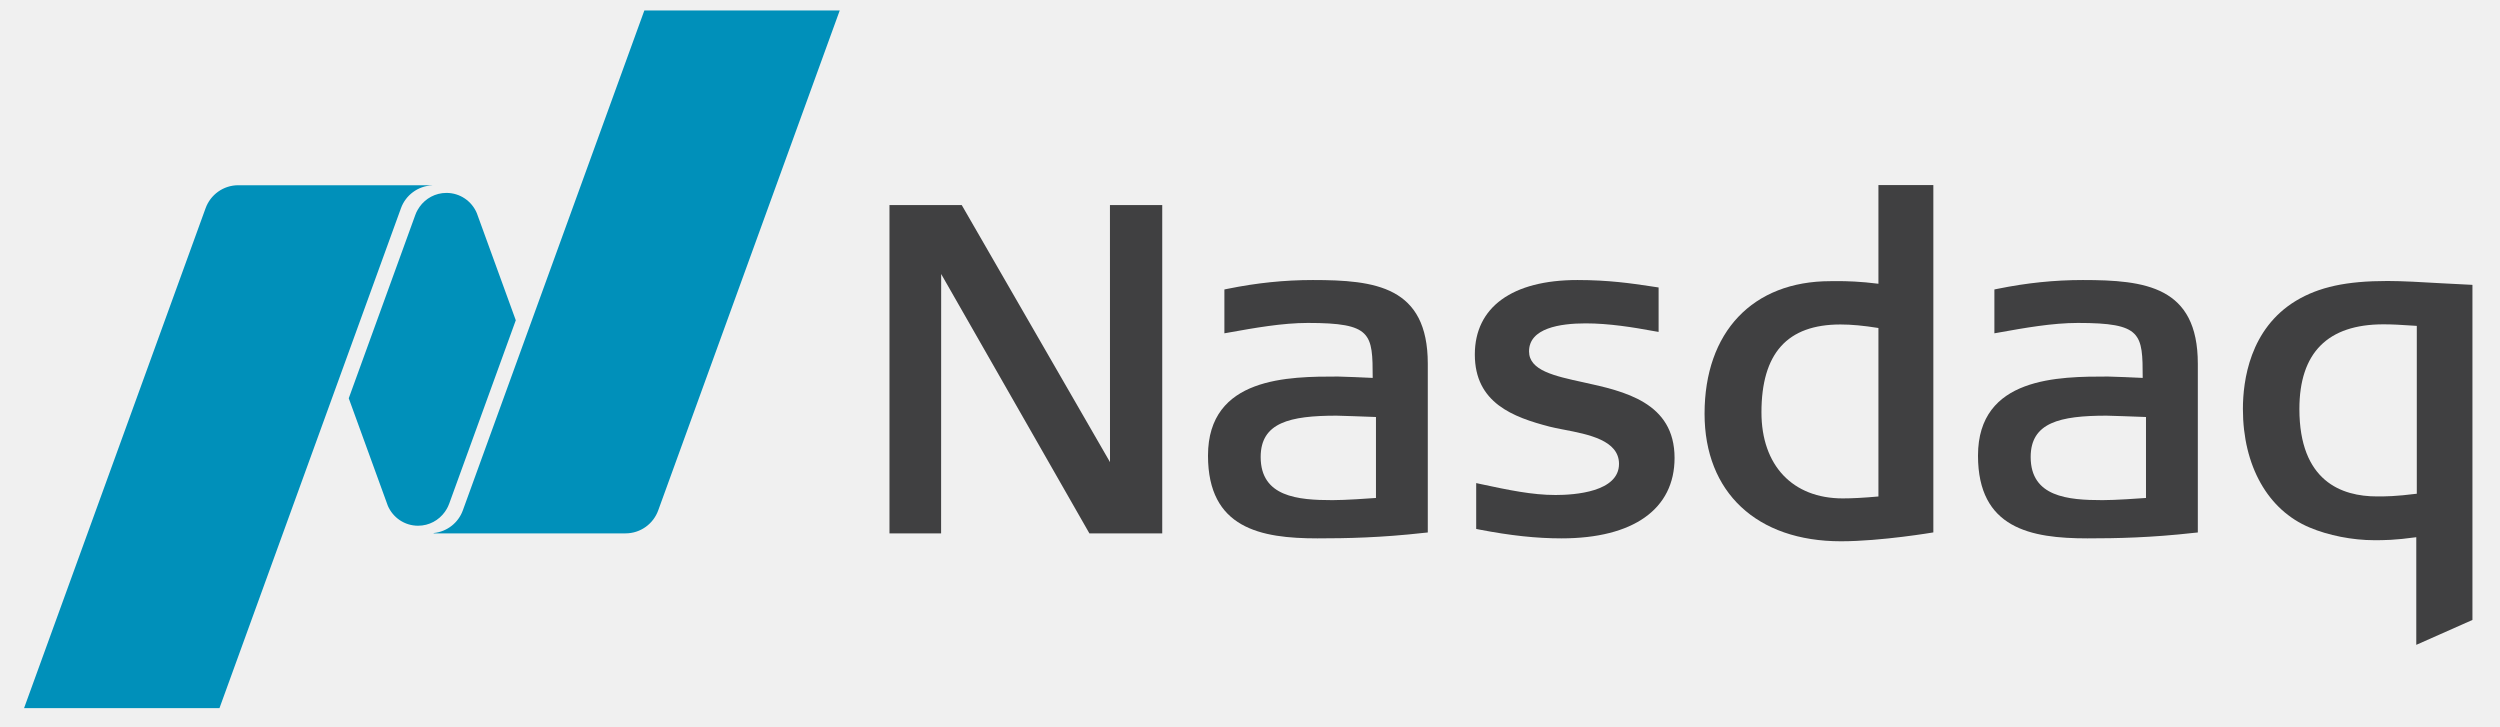
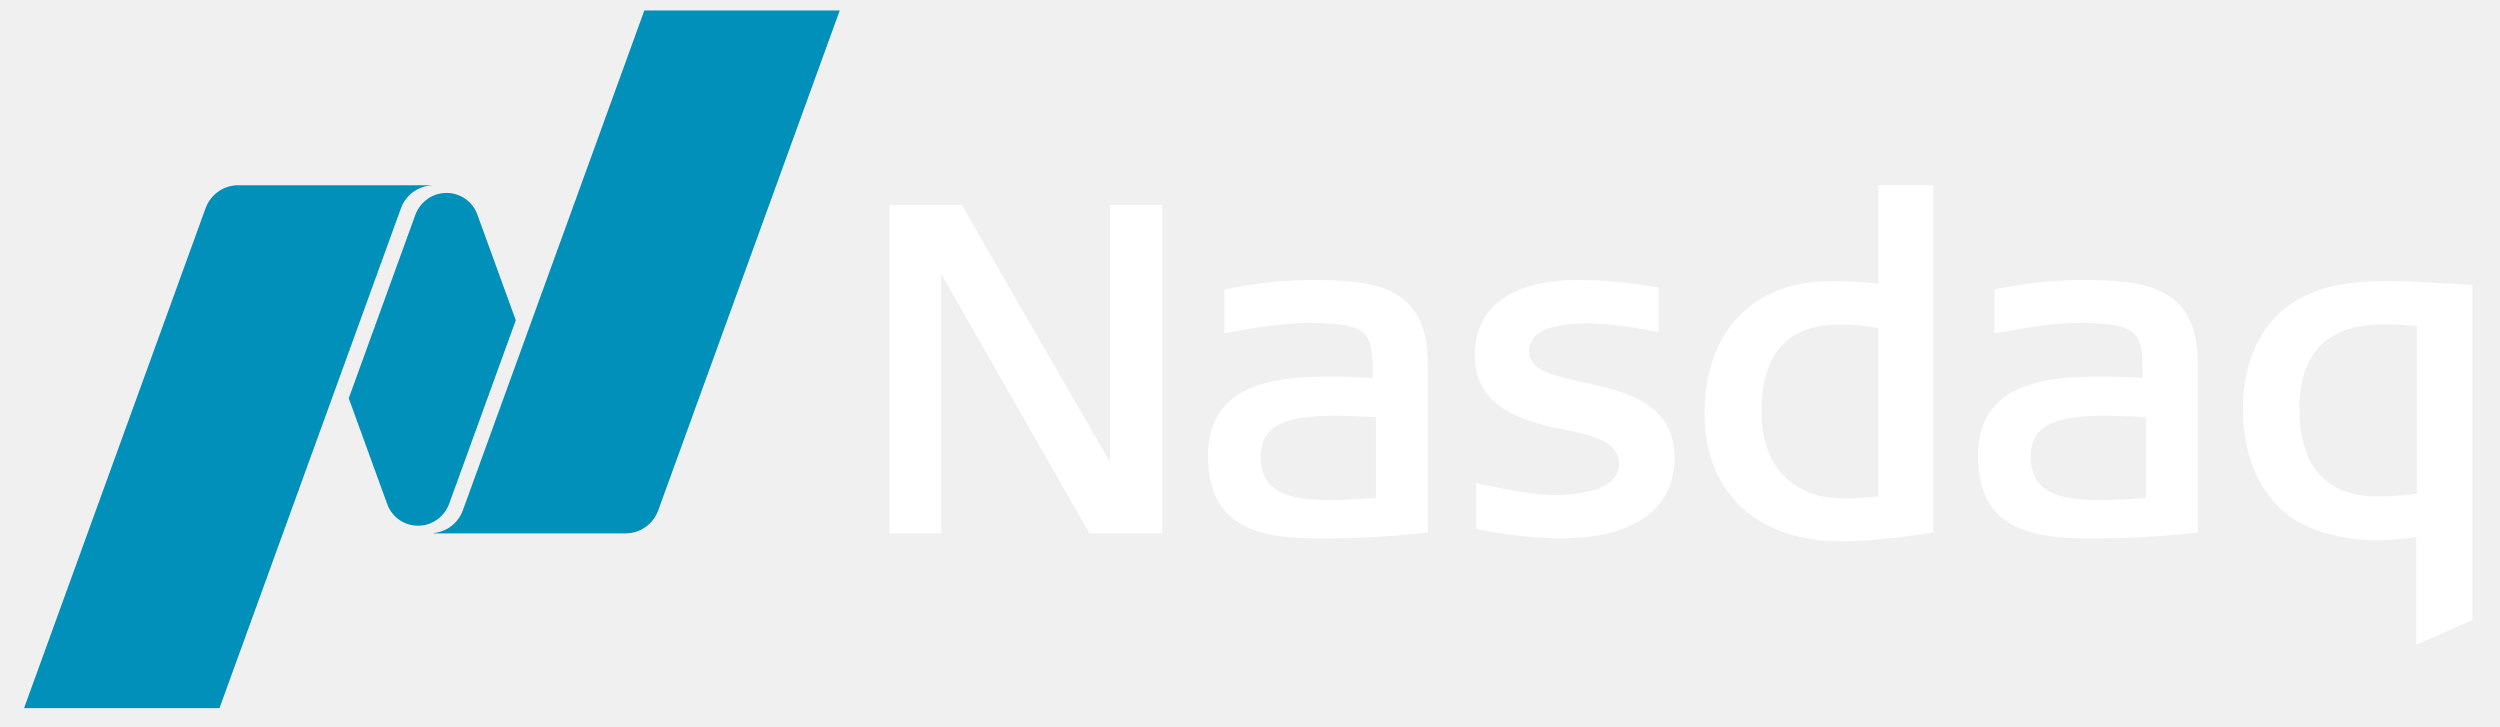
<svg xmlns="http://www.w3.org/2000/svg" width="86" height="25" viewBox="0 0 86 25" fill="none">
  <g clip-path="url(#clip0_298_5055)">
    <g clip-path="url(#clip1_298_5055)">
-       <path fill-rule="evenodd" clip-rule="evenodd" d="M63.328 18.62C60.434 18.62 58.637 16.939 58.637 14.232C58.637 11.419 60.295 9.672 62.966 9.672L63.192 9.67C63.526 9.67 63.987 9.681 64.618 9.761V6.367H66.507V18.315C66.507 18.315 64.713 18.62 63.328 18.62ZM63.312 11.162C61.483 11.162 60.594 12.151 60.594 14.186C60.594 16.011 61.666 17.145 63.39 17.145C63.721 17.145 64.101 17.125 64.618 17.079V11.283C64.1 11.2 63.685 11.162 63.312 11.162Z" fill="#404041" />
-       <path fill-rule="evenodd" clip-rule="evenodd" d="M37.475 18.348L32.376 9.426L32.374 18.348H30.598V7.055H33.084L38.184 15.897L38.182 7.055H39.981V18.348H37.475Z" fill="#404041" />
-       <path fill-rule="evenodd" clip-rule="evenodd" d="M53.715 18.52C52.856 18.52 51.961 18.424 50.894 18.218L50.781 18.195V16.618L50.95 16.655C51.889 16.855 52.7 17.028 53.511 17.028C54.167 17.028 55.694 16.924 55.694 15.957C55.694 15.145 54.639 14.942 53.791 14.779L53.738 14.769C53.58 14.738 53.431 14.708 53.304 14.676C52.06 14.352 50.734 13.866 50.734 12.196C50.734 10.567 52.021 9.633 54.264 9.633C55.34 9.633 56.121 9.749 56.749 9.843L57.056 9.889V11.418L56.892 11.39C56.182 11.259 55.349 11.124 54.547 11.124C53.658 11.124 52.599 11.291 52.599 12.086C52.599 12.744 53.464 12.933 54.466 13.151C55.867 13.457 57.605 13.837 57.605 15.753C57.605 17.511 56.187 18.52 53.715 18.52Z" fill="#404041" />
-       <path fill-rule="evenodd" clip-rule="evenodd" d="M71.808 18.52C69.852 18.52 68.043 18.175 68.043 15.674C68.043 12.953 70.841 12.953 72.514 12.953C72.681 12.953 73.467 12.989 73.709 13C73.707 11.473 73.686 11.109 71.478 11.109C70.602 11.109 69.629 11.283 68.771 11.437L68.607 11.466V9.958L68.719 9.935C69.714 9.732 70.672 9.633 71.65 9.633C73.791 9.633 75.605 9.849 75.605 12.511V18.317L75.474 18.33C73.992 18.497 72.814 18.52 71.808 18.52ZM72.466 14.299C70.854 14.299 69.855 14.537 69.855 15.721C69.855 17.091 71.13 17.205 72.326 17.205C72.773 17.205 73.576 17.148 73.822 17.13V14.345C73.475 14.332 72.575 14.299 72.466 14.299Z" fill="#404041" />
-       <path fill-rule="evenodd" clip-rule="evenodd" d="M45.32 18.52C43.364 18.52 41.555 18.175 41.555 15.674C41.555 12.953 44.353 12.953 46.025 12.953C46.192 12.953 46.978 12.989 47.221 13C47.218 11.473 47.198 11.109 44.989 11.109C44.114 11.109 43.142 11.283 42.283 11.437L42.119 11.466V9.958L42.231 9.935C43.226 9.732 44.184 9.633 45.162 9.633C47.303 9.633 49.116 9.849 49.116 12.511V18.317L48.986 18.33C47.504 18.497 46.326 18.52 45.32 18.52ZM45.978 14.299C44.366 14.299 43.367 14.537 43.367 15.721C43.367 17.091 44.642 17.205 45.837 17.205C46.285 17.205 47.088 17.148 47.333 17.13V14.345C46.987 14.332 46.087 14.299 45.978 14.299Z" fill="#404041" />
-       <path fill-rule="evenodd" clip-rule="evenodd" d="M83.12 22.183V18.48C82.382 18.583 81.99 18.583 81.674 18.583C80.927 18.583 80.097 18.42 79.453 18.147C78.015 17.548 77.156 16.024 77.156 14.069C77.156 13.092 77.393 11.308 78.981 10.347C79.775 9.87 80.717 9.666 82.129 9.666C82.637 9.666 83.32 9.705 83.98 9.744L85.052 9.799V21.326L83.12 22.183ZM81.988 11.157C80.071 11.157 79.099 12.137 79.099 14.069C79.099 16.555 80.55 17.077 81.769 17.077C82.065 17.077 82.399 17.077 83.138 16.984V11.21C82.559 11.171 82.293 11.157 81.988 11.157Z" fill="#404041" />
+       <path fill-rule="evenodd" clip-rule="evenodd" d="M63.328 18.62C60.434 18.62 58.637 16.939 58.637 14.232C58.637 11.419 60.295 9.672 62.966 9.672L63.192 9.67C63.526 9.67 63.987 9.681 64.618 9.761V6.367H66.507V18.315C66.507 18.315 64.713 18.62 63.328 18.62ZM63.312 11.162C61.483 11.162 60.594 12.151 60.594 14.186C60.594 16.011 61.666 17.145 63.39 17.145C63.721 17.145 64.101 17.125 64.618 17.079V11.283C64.1 11.2 63.685 11.162 63.312 11.162Z" fill="#FFFFFF" />
+       <path fill-rule="evenodd" clip-rule="evenodd" d="M37.475 18.348L32.376 9.426L32.374 18.348H30.598V7.055H33.084L38.184 15.897L38.182 7.055H39.981V18.348H37.475Z" fill="#FFFFFF" />
+       <path fill-rule="evenodd" clip-rule="evenodd" d="M53.715 18.52C52.856 18.52 51.961 18.424 50.894 18.218L50.781 18.195V16.618L50.95 16.655C51.889 16.855 52.7 17.028 53.511 17.028C54.167 17.028 55.694 16.924 55.694 15.957C55.694 15.145 54.639 14.942 53.791 14.779L53.738 14.769C53.58 14.738 53.431 14.708 53.304 14.676C52.06 14.352 50.734 13.866 50.734 12.196C50.734 10.567 52.021 9.633 54.264 9.633C55.34 9.633 56.121 9.749 56.749 9.843L57.056 9.889V11.418L56.892 11.39C56.182 11.259 55.349 11.124 54.547 11.124C53.658 11.124 52.599 11.291 52.599 12.086C52.599 12.744 53.464 12.933 54.466 13.151C55.867 13.457 57.605 13.837 57.605 15.753C57.605 17.511 56.187 18.52 53.715 18.52Z" fill="#FFFFFF" />
+       <path fill-rule="evenodd" clip-rule="evenodd" d="M71.808 18.52C69.852 18.52 68.043 18.175 68.043 15.674C68.043 12.953 70.841 12.953 72.514 12.953C72.681 12.953 73.467 12.989 73.709 13C73.707 11.473 73.686 11.109 71.478 11.109C70.602 11.109 69.629 11.283 68.771 11.437L68.607 11.466V9.958L68.719 9.935C69.714 9.732 70.672 9.633 71.65 9.633C73.791 9.633 75.605 9.849 75.605 12.511V18.317L75.474 18.33C73.992 18.497 72.814 18.52 71.808 18.52ZM72.466 14.299C70.854 14.299 69.855 14.537 69.855 15.721C69.855 17.091 71.13 17.205 72.326 17.205C72.773 17.205 73.576 17.148 73.822 17.13V14.345C73.475 14.332 72.575 14.299 72.466 14.299Z" fill="#FFFFFF" />
+       <path fill-rule="evenodd" clip-rule="evenodd" d="M45.32 18.52C43.364 18.52 41.555 18.175 41.555 15.674C41.555 12.953 44.353 12.953 46.025 12.953C46.192 12.953 46.978 12.989 47.221 13C47.218 11.473 47.198 11.109 44.989 11.109C44.114 11.109 43.142 11.283 42.283 11.437L42.119 11.466V9.958L42.231 9.935C43.226 9.732 44.184 9.633 45.162 9.633C47.303 9.633 49.116 9.849 49.116 12.511V18.317L48.986 18.33C47.504 18.497 46.326 18.52 45.32 18.52ZM45.978 14.299C44.366 14.299 43.367 14.537 43.367 15.721C43.367 17.091 44.642 17.205 45.837 17.205C46.285 17.205 47.088 17.148 47.333 17.13V14.345C46.987 14.332 46.087 14.299 45.978 14.299Z" fill="#FFFFFF" />
+       <path fill-rule="evenodd" clip-rule="evenodd" d="M83.12 22.183V18.48C82.382 18.583 81.99 18.583 81.674 18.583C80.927 18.583 80.097 18.42 79.453 18.147C78.015 17.548 77.156 16.024 77.156 14.069C77.156 13.092 77.393 11.308 78.981 10.347C79.775 9.87 80.717 9.666 82.129 9.666C82.637 9.666 83.32 9.705 83.98 9.744L85.052 9.799V21.326L83.12 22.183ZM81.988 11.157C80.071 11.157 79.099 12.137 79.099 14.069C79.099 16.555 80.55 17.077 81.769 17.077C82.065 17.077 82.399 17.077 83.138 16.984V11.21C82.559 11.171 82.293 11.157 81.988 11.157Z" fill="#FFFFFF" />
      <path fill-rule="evenodd" clip-rule="evenodd" d="M22.166 0.359L15.922 17.556C15.769 17.981 15.382 18.29 14.918 18.337V18.348H21.518C22.035 18.348 22.477 18.018 22.643 17.556L28.887 0.359H22.166ZM14.381 18.085C14.762 18.085 15.098 17.896 15.304 17.607C15.325 17.577 15.4 17.471 15.452 17.327L17.743 11.017L16.403 7.333C16.232 6.923 15.828 6.636 15.358 6.636C14.977 6.636 14.641 6.825 14.435 7.114C14.414 7.143 14.324 7.278 14.287 7.393L11.997 13.701L13.342 17.4C13.516 17.803 13.915 18.085 14.381 18.085ZM8.198 6.372H14.87V6.376C14.374 6.397 13.954 6.716 13.793 7.163L7.55 24.359H0.828L7.072 7.163C7.239 6.701 7.68 6.372 8.198 6.372Z" fill="#0090BA" />
    </g>
  </g>
  <defs>
    <clipPath id="clip0_298_5055">
      <rect width="85" height="24" fill="white" transform="translate(0.726562 0.359375)" />
    </clipPath>
    <clipPath id="clip1_298_5055">
      <rect width="85" height="24" fill="white" transform="translate(0.726562 0.359375)" />
    </clipPath>
  </defs>
</svg>
